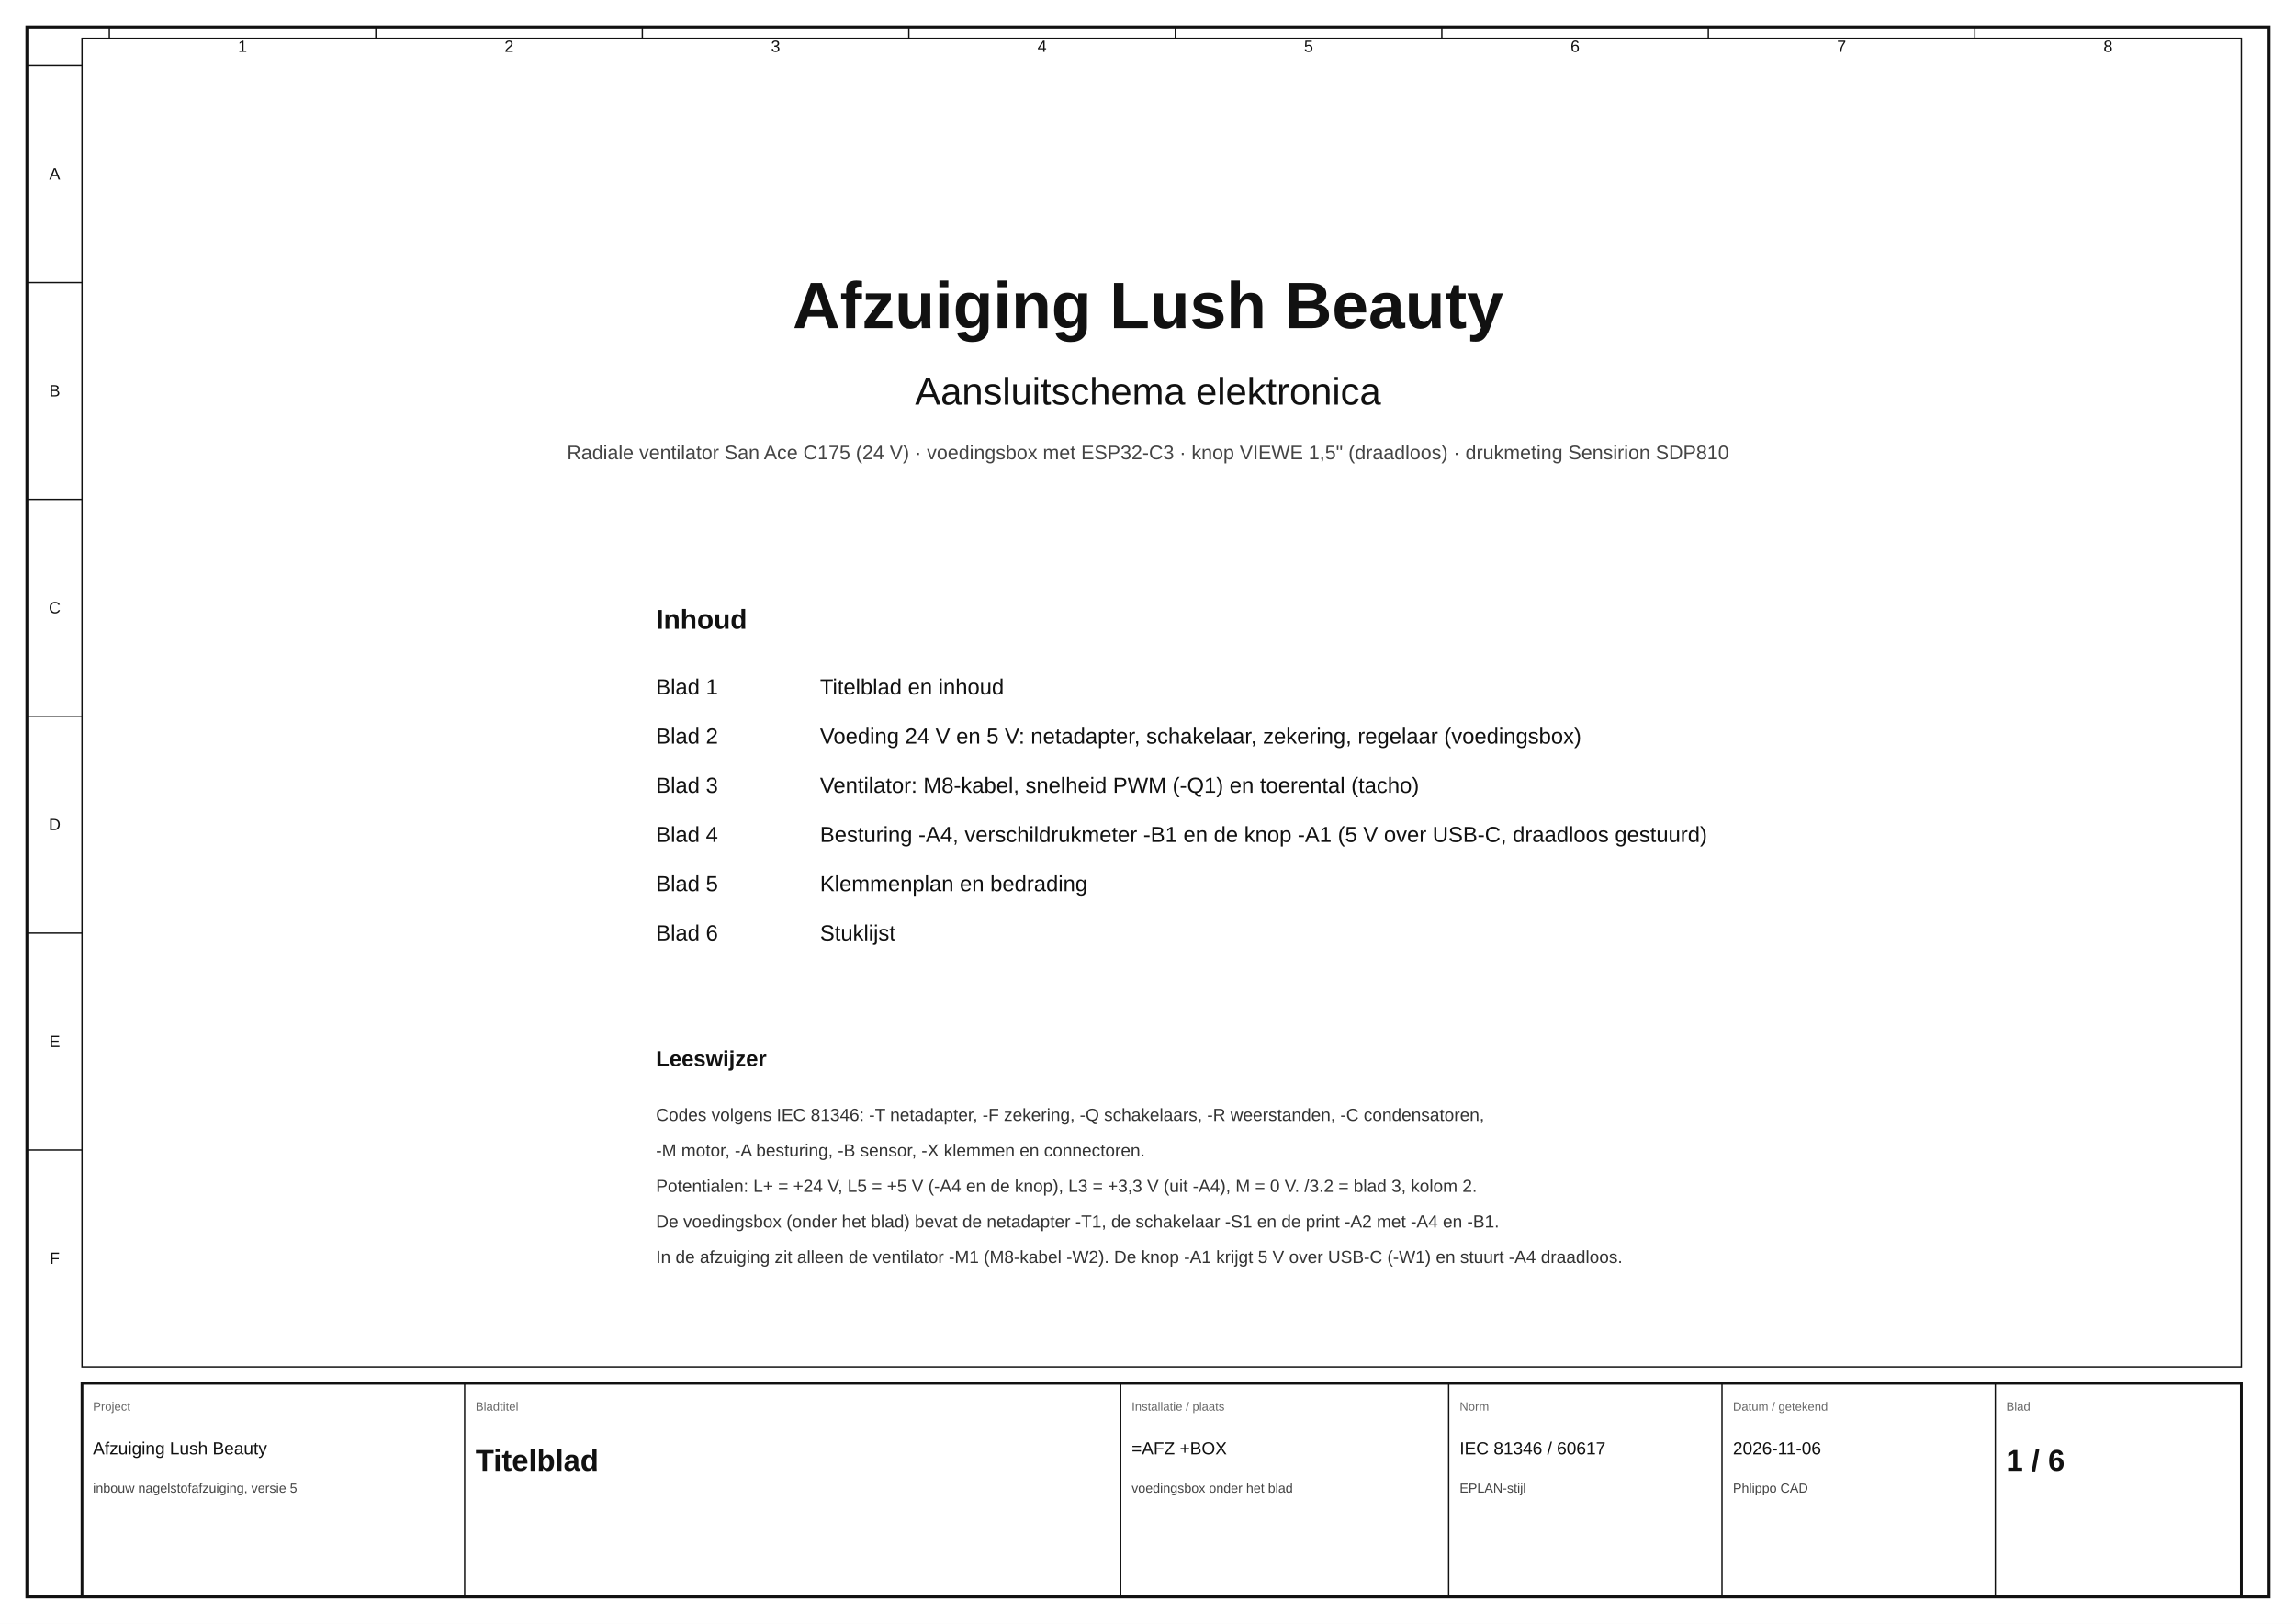
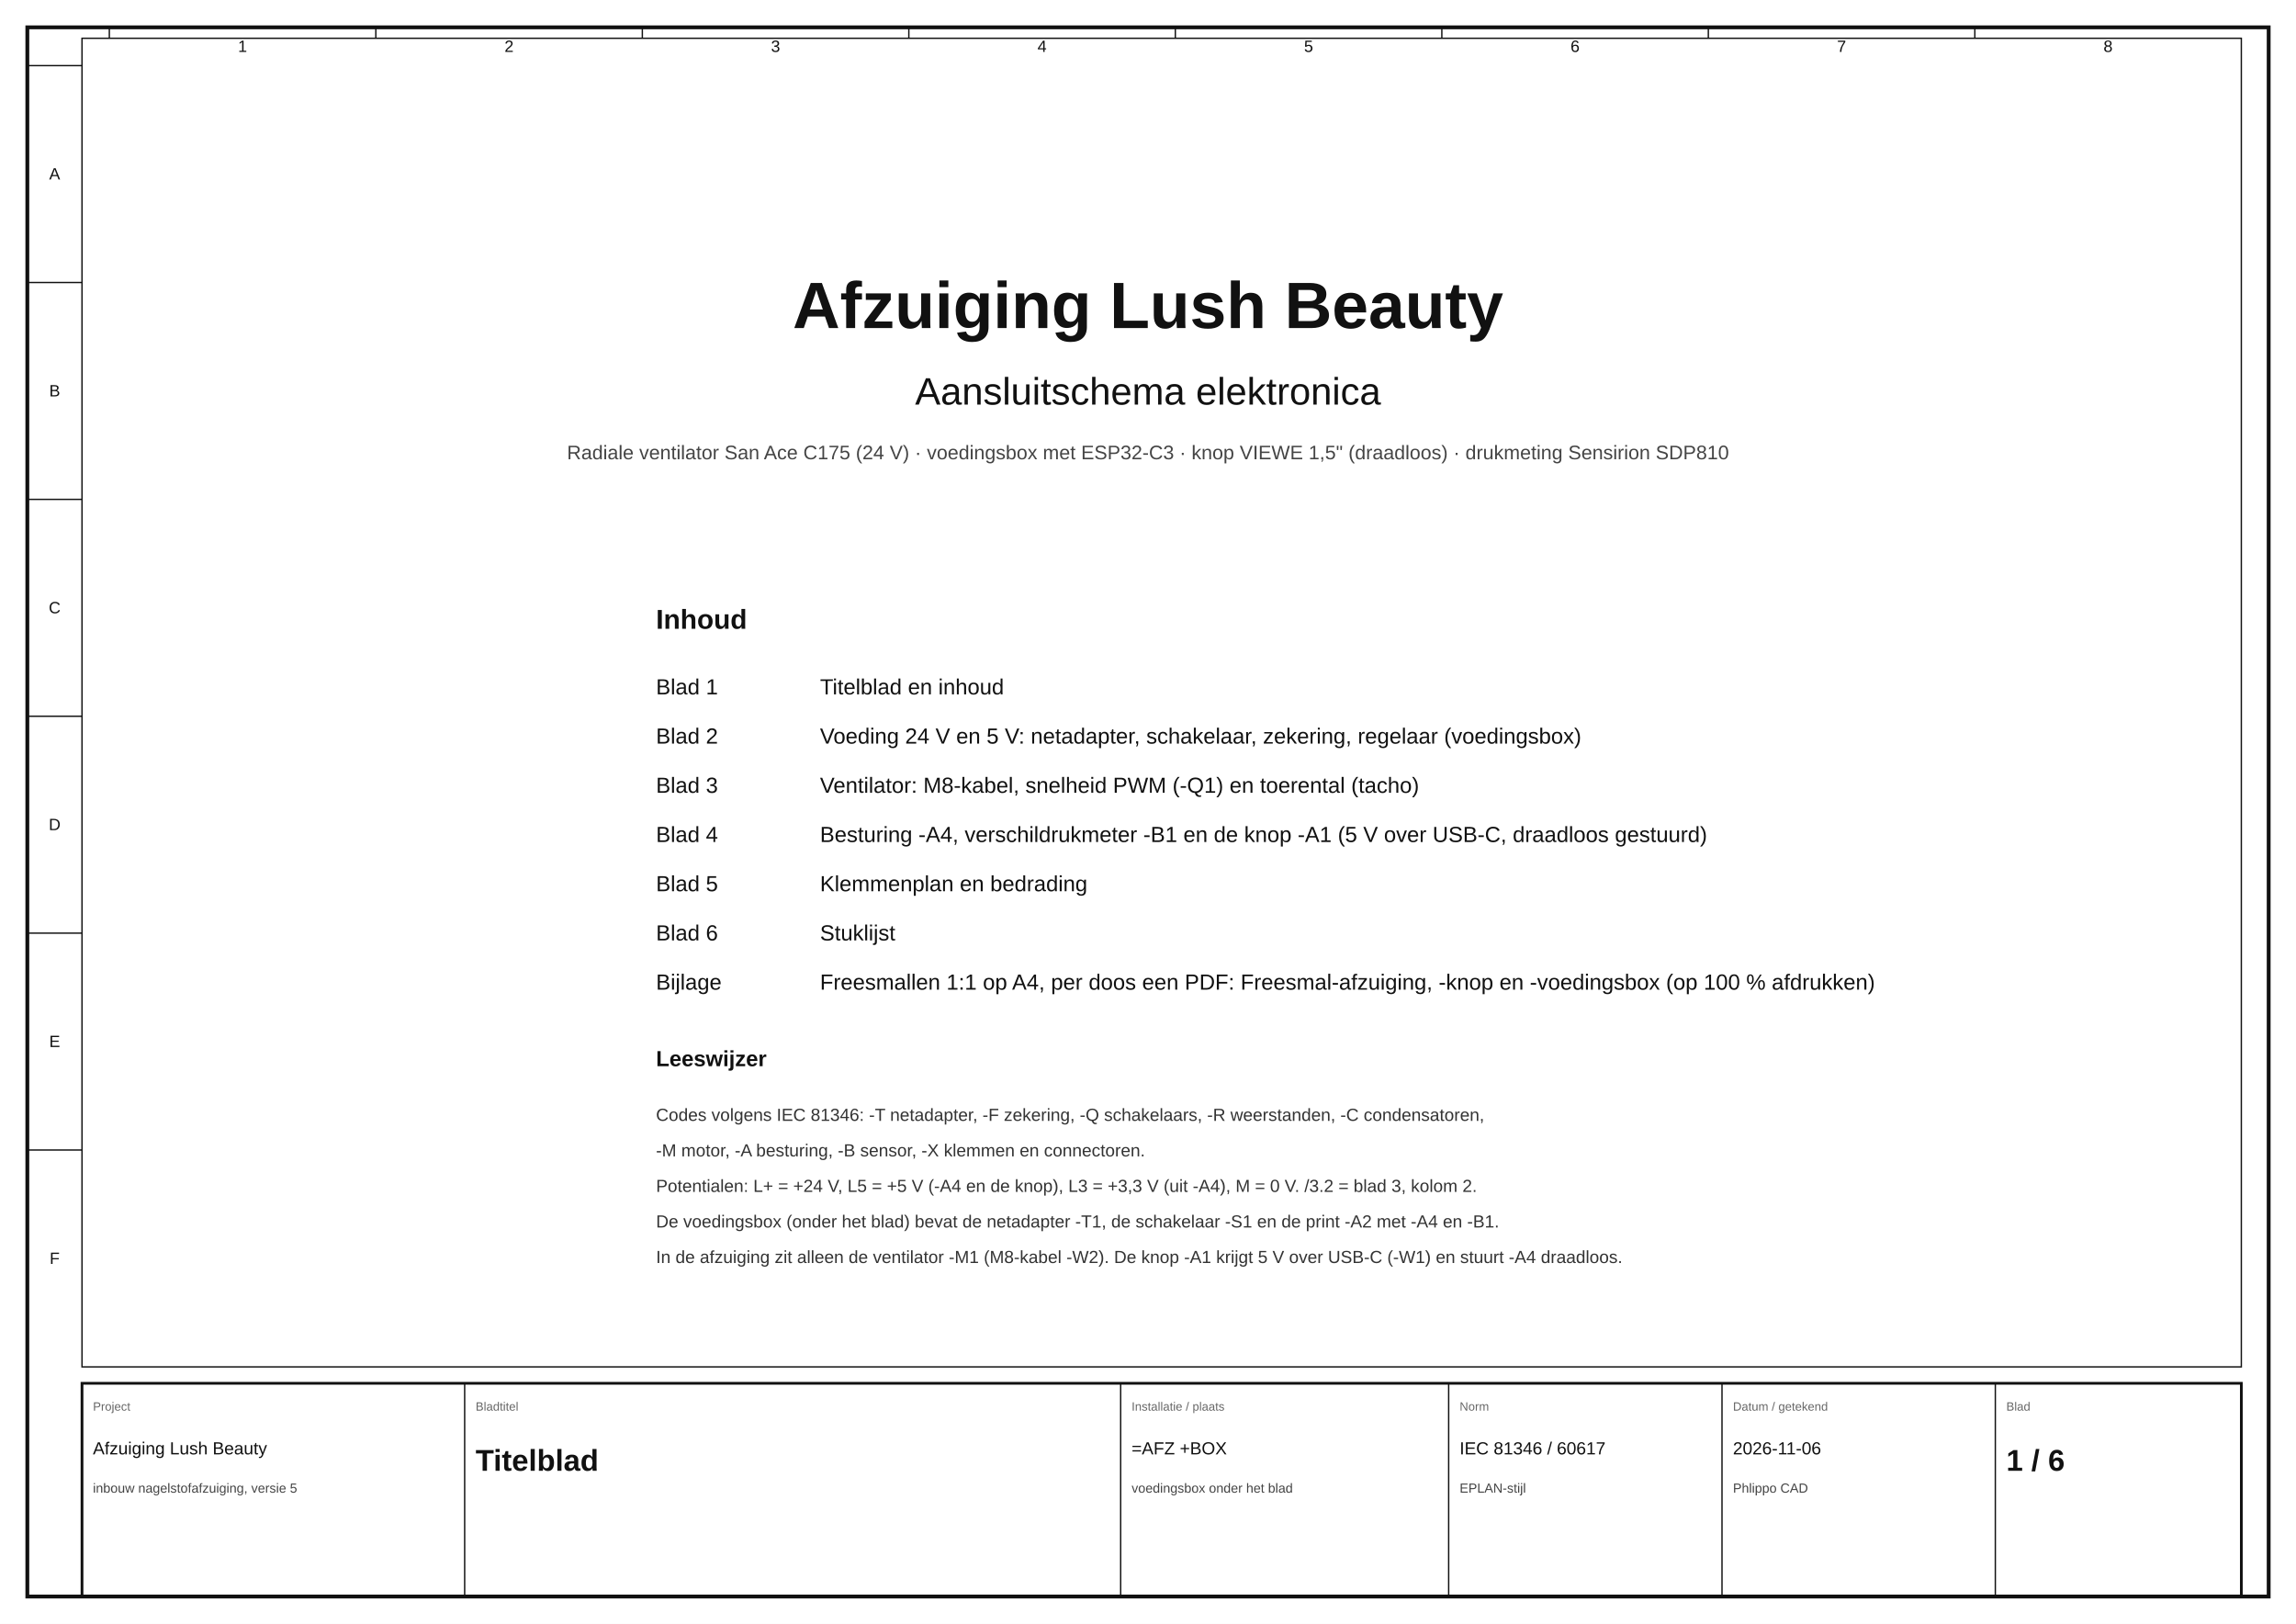
<svg xmlns="http://www.w3.org/2000/svg" viewBox="0 0 420 297" width="420mm" height="297mm" font-family="Arial, Helvetica, sans-serif">
  <rect width="420" height="297" fill="#fff" />
  <rect x="5" y="5" width="410" height="287" fill="none" stroke="#111" stroke-width="0.7" />
  <rect x="15" y="7" width="395" height="243" fill="none" stroke="#111" stroke-width="0.25" />
  <polyline points="20,5 20,7" fill="none" stroke="#111" stroke-width="0.25" />
  <text x="44.375" y="9.5" font-size="3" text-anchor="middle" fill="#111">1</text>
  <polyline points="68.75,5 68.75,7" fill="none" stroke="#111" stroke-width="0.25" />
  <text x="93.125" y="9.5" font-size="3" text-anchor="middle" fill="#111">2</text>
  <polyline points="117.5,5 117.5,7" fill="none" stroke="#111" stroke-width="0.25" />
  <text x="141.875" y="9.5" font-size="3" text-anchor="middle" fill="#111">3</text>
  <polyline points="166.25,5 166.25,7" fill="none" stroke="#111" stroke-width="0.25" />
  <text x="190.625" y="9.5" font-size="3" text-anchor="middle" fill="#111">4</text>
  <polyline points="215,5 215,7" fill="none" stroke="#111" stroke-width="0.25" />
  <text x="239.375" y="9.5" font-size="3" text-anchor="middle" fill="#111">5</text>
  <polyline points="263.75,5 263.75,7" fill="none" stroke="#111" stroke-width="0.25" />
  <text x="288.125" y="9.5" font-size="3" text-anchor="middle" fill="#111">6</text>
  <polyline points="312.5,5 312.5,7" fill="none" stroke="#111" stroke-width="0.25" />
  <text x="336.875" y="9.5" font-size="3" text-anchor="middle" fill="#111">7</text>
  <polyline points="361.25,5 361.25,7" fill="none" stroke="#111" stroke-width="0.25" />
  <text x="385.625" y="9.5" font-size="3" text-anchor="middle" fill="#111">8</text>
  <polyline points="5,12 15,12" fill="none" stroke="#111" stroke-width="0.25" />
  <text x="10" y="32.833" font-size="3" text-anchor="middle" fill="#111">A</text>
  <polyline points="5,51.667 15,51.667" fill="none" stroke="#111" stroke-width="0.25" />
  <text x="10" y="72.5" font-size="3" text-anchor="middle" fill="#111">B</text>
  <polyline points="5,91.333 15,91.333" fill="none" stroke="#111" stroke-width="0.25" />
  <text x="10" y="112.167" font-size="3" text-anchor="middle" fill="#111">C</text>
  <polyline points="5,131 15,131" fill="none" stroke="#111" stroke-width="0.25" />
  <text x="10" y="151.833" font-size="3" text-anchor="middle" fill="#111">D</text>
  <polyline points="5,170.667 15,170.667" fill="none" stroke="#111" stroke-width="0.25" />
  <text x="10" y="191.5" font-size="3" text-anchor="middle" fill="#111">E</text>
  <polyline points="5,210.333 15,210.333" fill="none" stroke="#111" stroke-width="0.25" />
  <text x="10" y="231.167" font-size="3" text-anchor="middle" fill="#111">F</text>
  <rect x="15" y="253" width="395" height="39" fill="none" stroke="#111" stroke-width="0.5" />
  <polyline points="15,253 15,292" fill="none" stroke="#111" stroke-width="0.25" />
  <text x="17" y="258" font-size="2.2" text-anchor="start" fill="#666">Project</text>
  <text x="17" y="266" font-size="3.2" text-anchor="start" fill="#111">Afzuiging Lush Beauty</text>
  <text x="17" y="273" font-size="2.4" text-anchor="start" fill="#444">inbouw nagelstofafzuiging, versie 5</text>
  <polyline points="85,253 85,292" fill="none" stroke="#111" stroke-width="0.25" />
  <text x="87" y="258" font-size="2.2" text-anchor="start" fill="#666">Bladtitel</text>
  <text x="87" y="269" font-size="5.5" text-anchor="start" fill="#111" font-weight="700">Titelblad</text>
  <polyline points="205,253 205,292" fill="none" stroke="#111" stroke-width="0.25" />
  <text x="207" y="258" font-size="2.2" text-anchor="start" fill="#666">Installatie / plaats</text>
  <text x="207" y="266" font-size="3.2" text-anchor="start" fill="#111">=AFZ +BOX</text>
  <text x="207" y="273" font-size="2.4" text-anchor="start" fill="#444">voedingsbox onder het blad</text>
  <polyline points="265,253 265,292" fill="none" stroke="#111" stroke-width="0.25" />
  <text x="267" y="258" font-size="2.2" text-anchor="start" fill="#666">Norm</text>
  <text x="267" y="266" font-size="3.2" text-anchor="start" fill="#111">IEC 81346 / 60617</text>
  <text x="267" y="273" font-size="2.4" text-anchor="start" fill="#444">EPLAN-stijl</text>
  <polyline points="315,253 315,292" fill="none" stroke="#111" stroke-width="0.25" />
  <text x="317" y="258" font-size="2.2" text-anchor="start" fill="#666">Datum / getekend</text>
  <text x="317" y="266" font-size="3.2" text-anchor="start" fill="#111">2026-11-06</text>
  <text x="317" y="273" font-size="2.4" text-anchor="start" fill="#444">Phlippo CAD</text>
  <polyline points="365,253 365,292" fill="none" stroke="#111" stroke-width="0.25" />
  <text x="367" y="258" font-size="2.2" text-anchor="start" fill="#666">Blad</text>
  <text x="367" y="269" font-size="5.5" text-anchor="start" fill="#111" font-weight="700">1 / 6</text>
  <text x="210" y="60" font-size="12" text-anchor="middle" fill="#111" font-weight="700">Afzuiging Lush Beauty</text>
  <text x="210" y="74" font-size="7" text-anchor="middle" fill="#111">Aansluitschema elektronica</text>
  <text x="210" y="84" font-size="3.6" text-anchor="middle" fill="#444">Radiale ventilator San Ace C175 (24 V) · voedingsbox met ESP32-C3 · knop VIEWE 1,5" (draadloos) · drukmeting Sensirion SDP810</text>
  <text x="120" y="115" font-size="5" text-anchor="start" fill="#111" font-weight="700">Inhoud</text>
  <text x="120" y="127" font-size="4" text-anchor="start" fill="#111">Blad 1</text>
  <text x="150" y="127" font-size="4" text-anchor="start" fill="#111">Titelblad en inhoud</text>
  <text x="120" y="136" font-size="4" text-anchor="start" fill="#111">Blad 2</text>
  <text x="150" y="136" font-size="4" text-anchor="start" fill="#111">Voeding 24 V en 5 V: netadapter, schakelaar, zekering, regelaar (voedingsbox)</text>
  <text x="120" y="145" font-size="4" text-anchor="start" fill="#111">Blad 3</text>
  <text x="150" y="145" font-size="4" text-anchor="start" fill="#111">Ventilator: M8-kabel, snelheid PWM (-Q1) en toerental (tacho)</text>
  <text x="120" y="154" font-size="4" text-anchor="start" fill="#111">Blad 4</text>
  <text x="150" y="154" font-size="4" text-anchor="start" fill="#111">Besturing -A4, verschildrukmeter -B1 en de knop -A1 (5 V over USB-C, draadloos gestuurd)</text>
  <text x="120" y="163" font-size="4" text-anchor="start" fill="#111">Blad 5</text>
  <text x="150" y="163" font-size="4" text-anchor="start" fill="#111">Klemmenplan en bedrading</text>
  <text x="120" y="172" font-size="4" text-anchor="start" fill="#111">Blad 6</text>
  <text x="150" y="172" font-size="4" text-anchor="start" fill="#111">Stuklijst</text>
+   <text x="120" y="181" font-size="4" text-anchor="start" fill="#111">Bijlage</text>
+   <text x="150" y="181" font-size="4" text-anchor="start" fill="#111">Freesmallen 1:1 op A4, per doos een PDF: Freesmal-afzuiging, -knop en -voedingsbox (op 100 % afdrukken)</text>
  <text x="120" y="195" font-size="4" text-anchor="start" fill="#111" font-weight="700">Leeswijzer</text>
  <text x="120" y="205" font-size="3.2" text-anchor="start" fill="#333">Codes volgens IEC 81346: -T netadapter, -F zekering, -Q schakelaars, -R weerstanden, -C condensatoren,</text>
  <text x="120" y="211.5" font-size="3.2" text-anchor="start" fill="#333">-M motor, -A besturing, -B sensor, -X klemmen en connectoren.</text>
  <text x="120" y="218" font-size="3.2" text-anchor="start" fill="#333">Potentialen: L+ = +24 V, L5 = +5 V (-A4 en de knop), L3 = +3,3 V (uit -A4), M = 0 V. /3.2 = blad 3, kolom 2.</text>
  <text x="120" y="224.5" font-size="3.2" text-anchor="start" fill="#333">De voedingsbox (onder het blad) bevat de netadapter -T1, de schakelaar -S1 en de print -A2 met -A4 en -B1.</text>
  <text x="120" y="231" font-size="3.2" text-anchor="start" fill="#333">In de afzuiging zit alleen de ventilator -M1 (M8-kabel -W2). De knop -A1 krijgt 5 V over USB-C (-W1) en stuurt -A4 draadloos.</text>
</svg>
